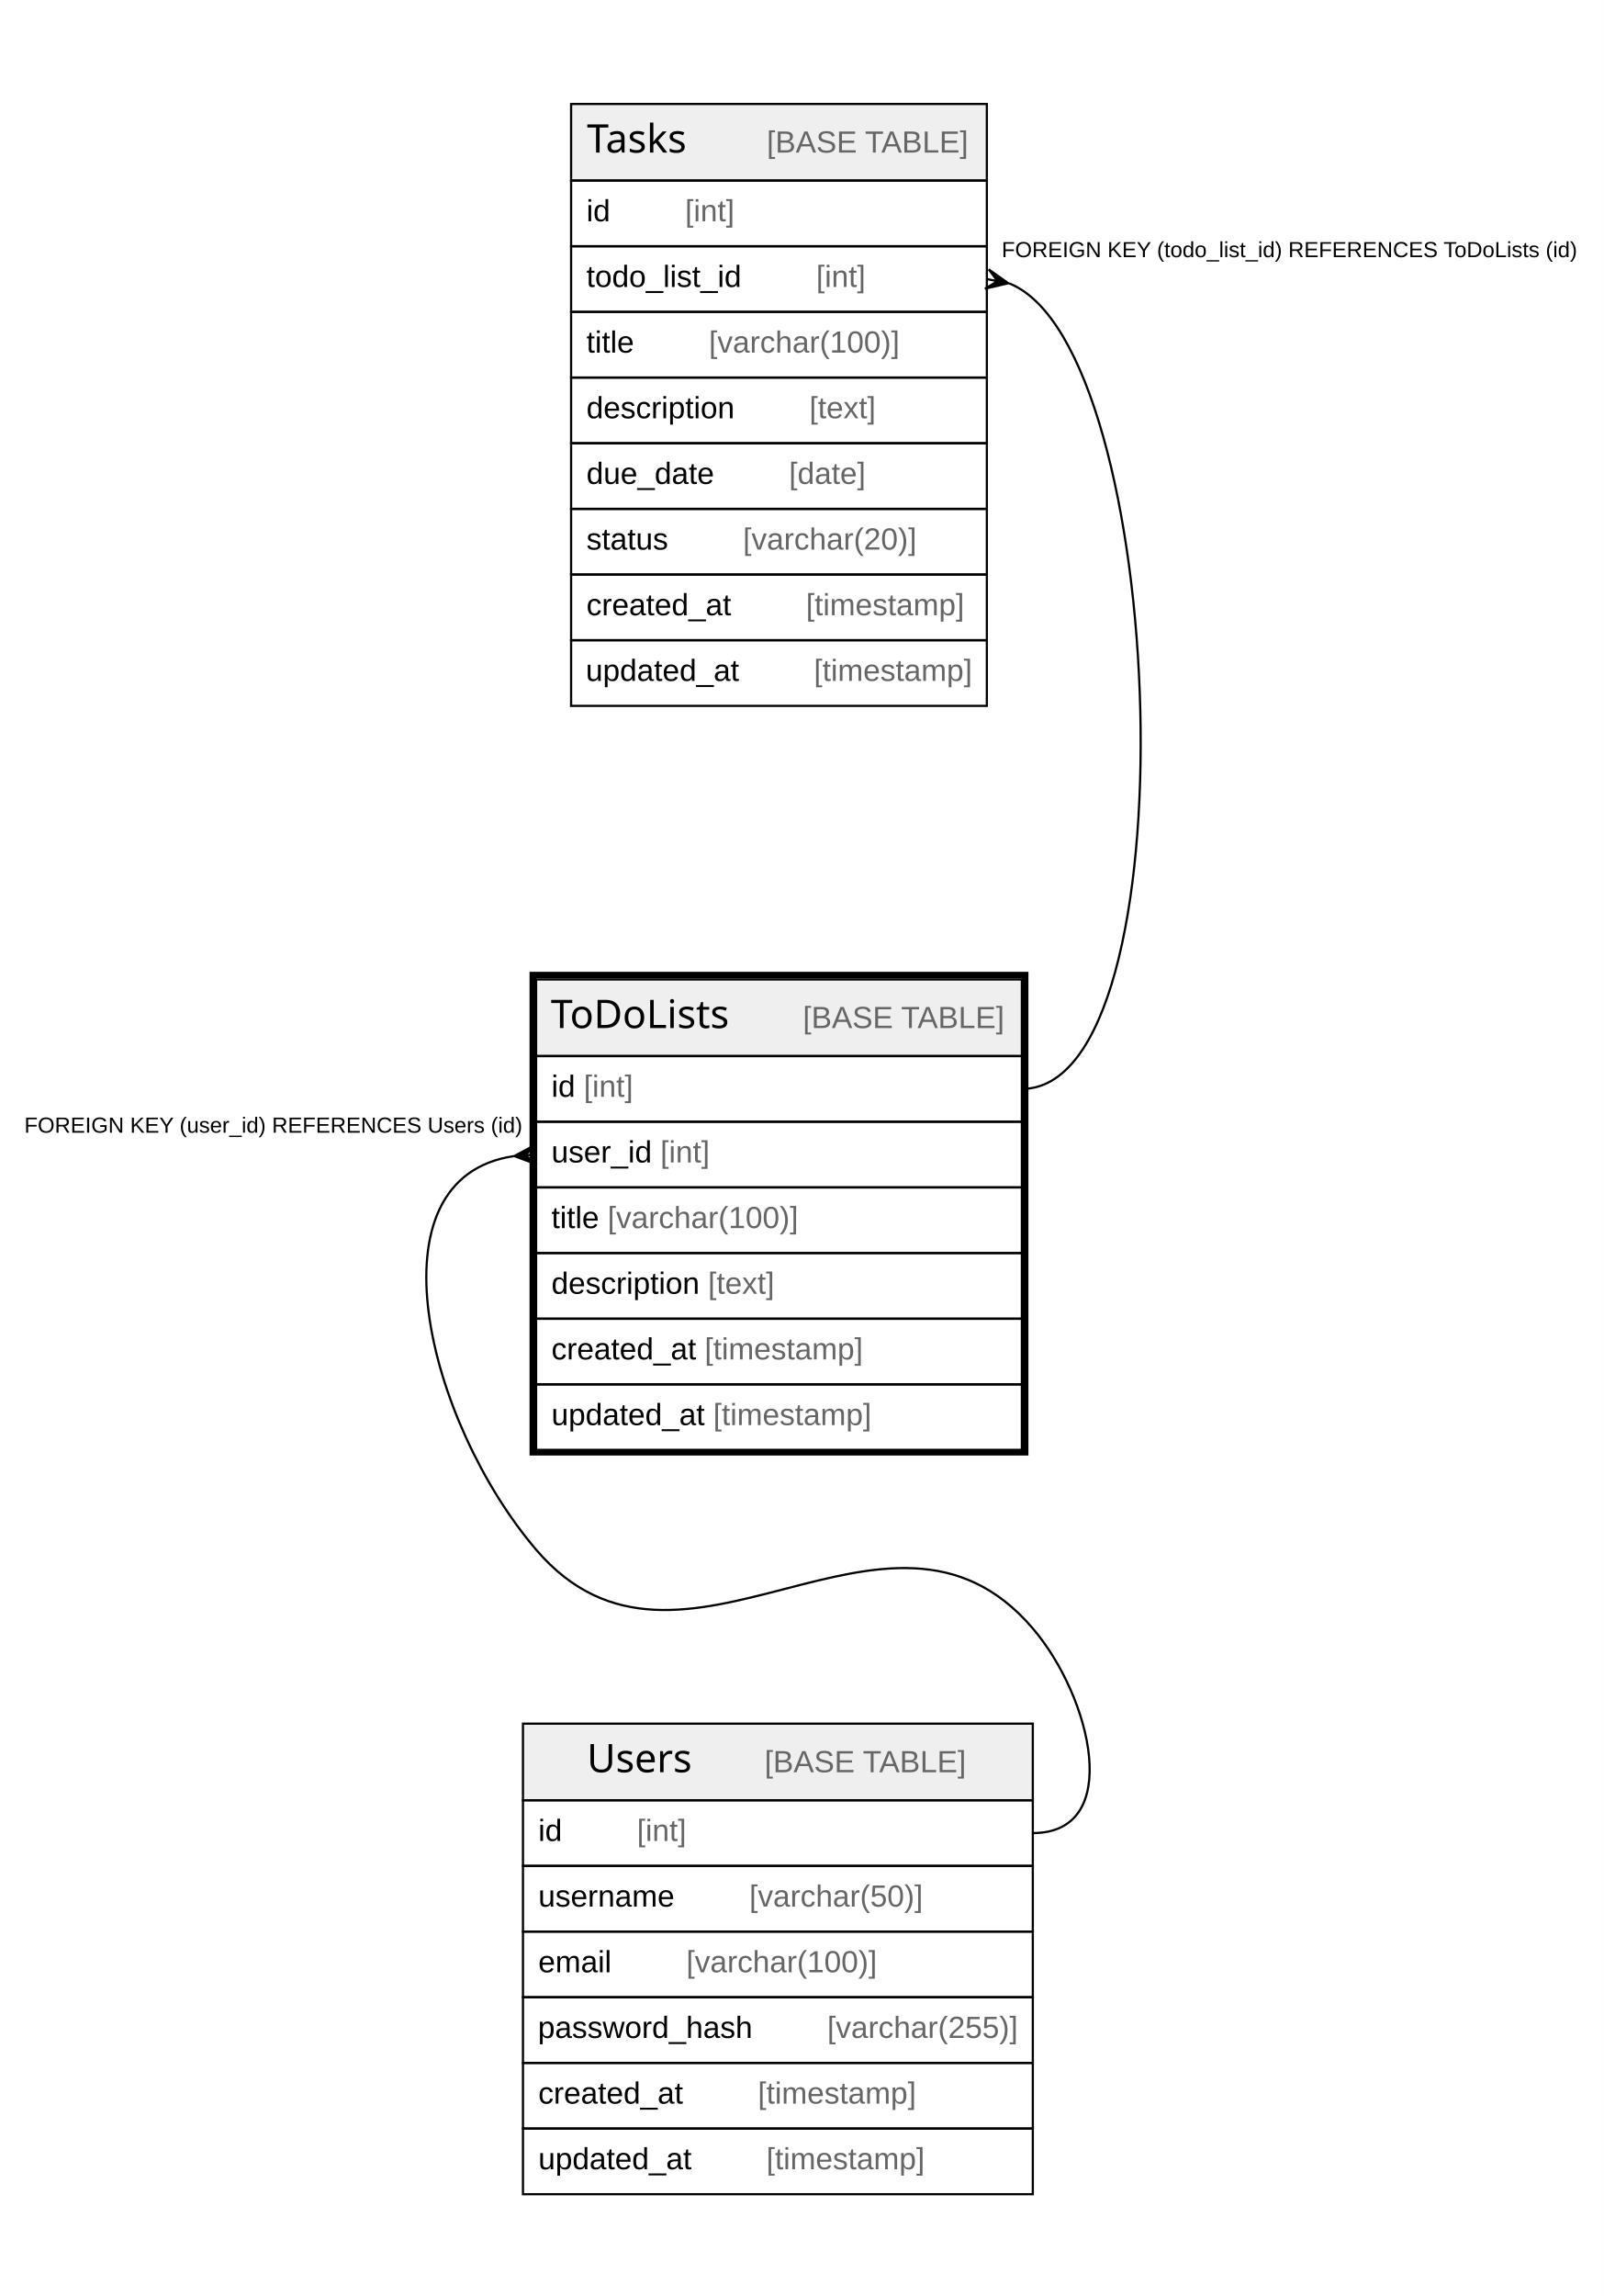
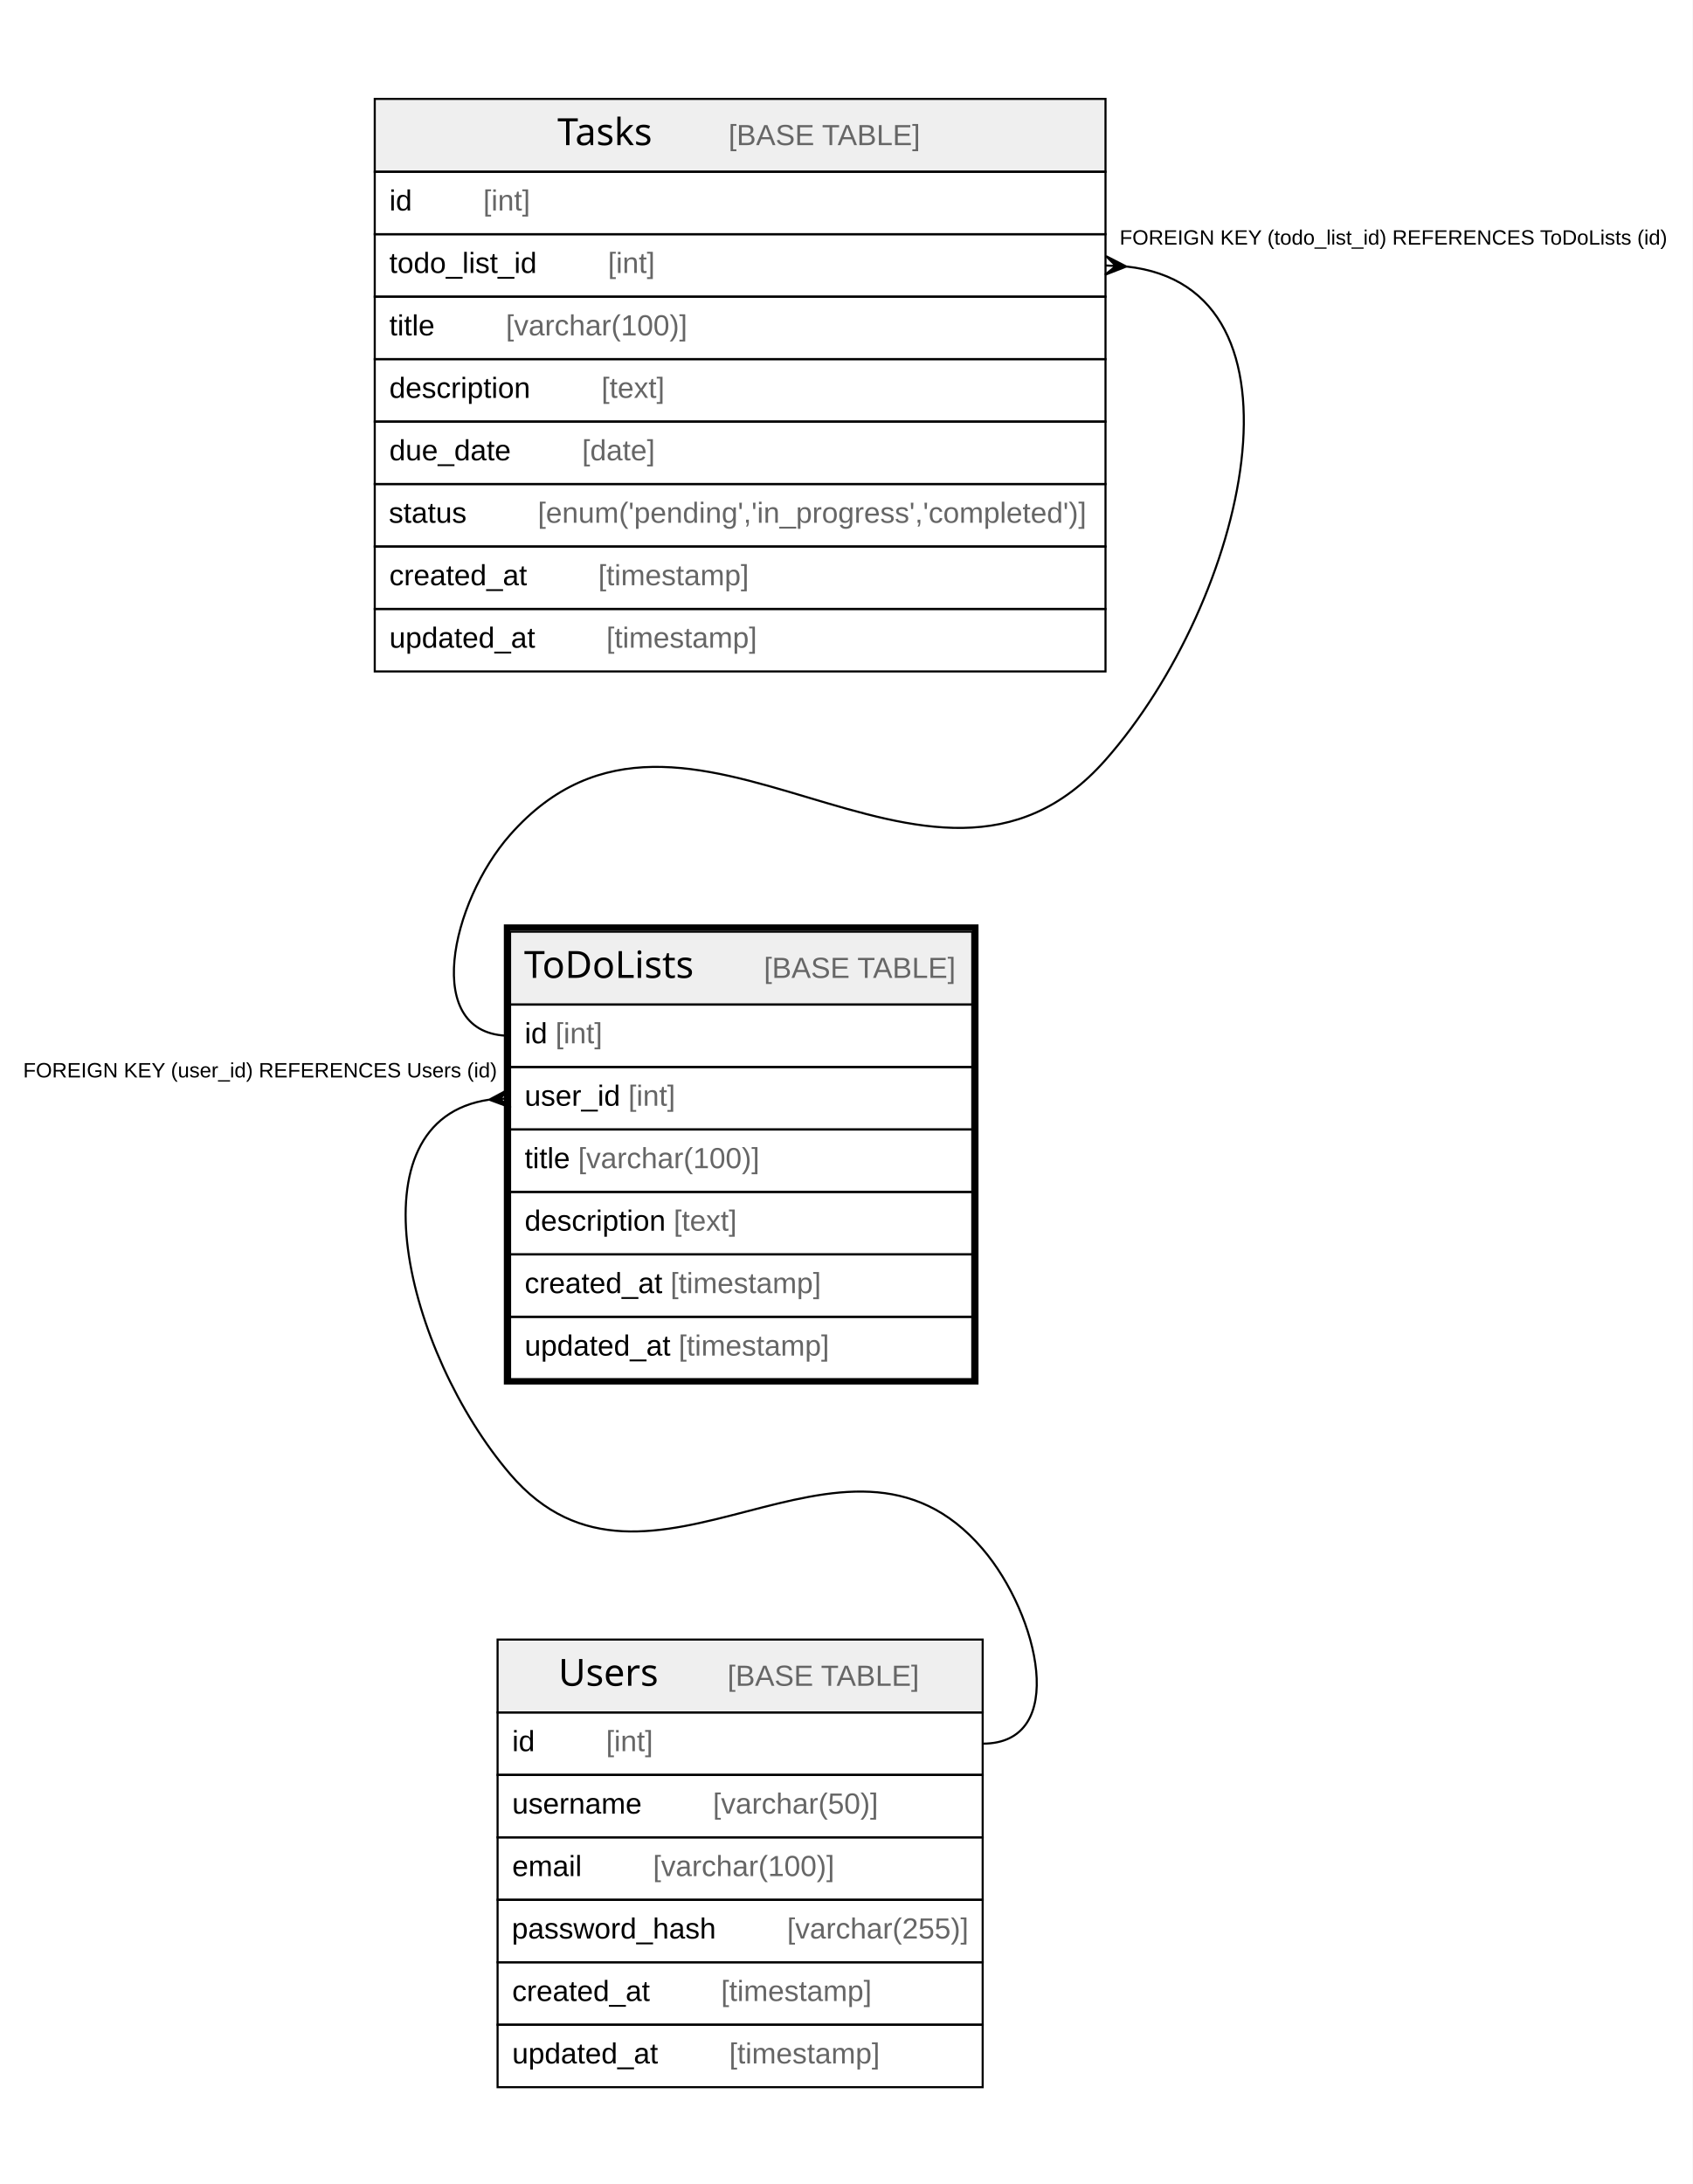
- <svg xmlns="http://www.w3.org/2000/svg" width="733pt" height="1049pt" viewBox="0.00 0.00 733.00 1049.00">
+ <svg xmlns="http://www.w3.org/2000/svg" width="813pt" height="1049pt" viewBox="0.00 0.00 813.00 1049.00">
  <g id="graph0" class="graph" transform="scale(1 1) rotate(0) translate(4 1045)">
-     <polygon fill="#ffffff" stroke="transparent" points="-4,4 -4,-1045 729,-1045 729,4 -4,4" />
+     <polygon fill="#ffffff" stroke="transparent" points="-4,4 -4,-1045 809,-1045 809,4 -4,4" />
    <g id="node1" class="node">
      <polygon fill="#efefef" stroke="transparent" points="241,-562.5 241,-597.5 463,-597.5 463,-562.5 241,-562.5" />
      <polygon fill="none" stroke="#000000" points="241,-562.5 241,-597.5 463,-597.5 463,-562.5 241,-562.5" />
      <text text-anchor="start" x="247.713" y="-575.3" font-family="Arial Bold" font-size="18.00" fill="#000000">ToDoLists</text>
      <text text-anchor="start" x="328.719" y="-575.3" font-family="Arial" font-size="14.00" fill="#000000">    </text>
      <text text-anchor="start" x="362.923" y="-575.3" font-family="Arial" font-size="14.00" fill="#666666">[BASE TABLE]</text>
      <polygon fill="none" stroke="#000000" points="241,-532.5 241,-562.5 463,-562.5 463,-532.5 241,-532.5" />
      <text text-anchor="start" x="248" y="-543.9" font-family="Arial" font-size="14.00" fill="#000000">id </text>
      <text text-anchor="start" x="262.78" y="-543.9" font-family="Arial" font-size="14.00" fill="#666666">[int]</text>
      <polygon fill="none" stroke="#000000" points="241,-502.5 241,-532.5 463,-532.5 463,-502.5 241,-502.5" />
      <text text-anchor="start" x="248" y="-513.9" font-family="Arial" font-size="14.00" fill="#000000">user_id </text>
      <text text-anchor="start" x="297.788" y="-513.9" font-family="Arial" font-size="14.00" fill="#666666">[int]</text>
      <polygon fill="none" stroke="#000000" points="241,-472.5 241,-502.5 463,-502.5 463,-472.5 241,-472.5" />
      <text text-anchor="start" x="248" y="-483.9" font-family="Arial" font-size="14.00" fill="#000000">title </text>
      <text text-anchor="start" x="273.668" y="-483.9" font-family="Arial" font-size="14.00" fill="#666666">[varchar(100)]</text>
      <polygon fill="none" stroke="#000000" points="241,-442.5 241,-472.5 463,-472.5 463,-442.5 241,-442.5" />
      <text text-anchor="start" x="248" y="-453.9" font-family="Arial" font-size="14.00" fill="#000000">description </text>
      <text text-anchor="start" x="319.568" y="-453.9" font-family="Arial" font-size="14.00" fill="#666666">[text]</text>
      <polygon fill="none" stroke="#000000" points="241,-412.5 241,-442.5 463,-442.5 463,-412.5 241,-412.5" />
      <text text-anchor="start" x="248" y="-423.9" font-family="Arial" font-size="14.00" fill="#000000">created_at </text>
      <text text-anchor="start" x="318.028" y="-423.9" font-family="Arial" font-size="14.00" fill="#666666">[timestamp]</text>
      <polygon fill="none" stroke="#000000" points="241,-382.5 241,-412.5 463,-412.5 463,-382.5 241,-382.5" />
      <text text-anchor="start" x="248" y="-393.9" font-family="Arial" font-size="14.00" fill="#000000">updated_at </text>
      <text text-anchor="start" x="321.933" y="-393.9" font-family="Arial" font-size="14.00" fill="#666666">[timestamp]</text>
      <polygon fill="none" stroke="#000000" stroke-width="3" points="239.5,-381.5 239.5,-599.5 464.5,-599.5 464.5,-381.5 239.5,-381.5" />
    </g>
    <g id="node3" class="node">
      <polygon fill="#efefef" stroke="transparent" points="235,-222.5 235,-257.5 468,-257.5 468,-222.5 235,-222.5" />
      <polygon fill="none" stroke="#000000" points="235,-222.5 235,-257.5 468,-257.5 468,-222.5 235,-222.5" />
      <text text-anchor="start" x="264.22" y="-235.3" font-family="Arial Bold" font-size="18.00" fill="#000000">Users</text>
      <text text-anchor="start" x="311.212" y="-235.3" font-family="Arial" font-size="14.00" fill="#000000">    </text>
      <text text-anchor="start" x="345.417" y="-235.3" font-family="Arial" font-size="14.00" fill="#666666">[BASE TABLE]</text>
      <polygon fill="none" stroke="#000000" points="235,-192.5 235,-222.5 468,-222.5 468,-192.5 235,-192.5" />
      <text text-anchor="start" x="242" y="-203.9" font-family="Arial" font-size="14.00" fill="#000000">id    </text>
      <text text-anchor="start" x="287.094" y="-203.9" font-family="Arial" font-size="14.00" fill="#666666">[int]</text>
      <polygon fill="none" stroke="#000000" points="235,-162.5 235,-192.5 468,-192.5 468,-162.5 235,-162.5" />
      <text text-anchor="start" x="242" y="-173.9" font-family="Arial" font-size="14.00" fill="#000000">username    </text>
      <text text-anchor="start" x="338.439" y="-173.9" font-family="Arial" font-size="14.00" fill="#666666">[varchar(50)]</text>
      <polygon fill="none" stroke="#000000" points="235,-132.5 235,-162.5 468,-162.5 468,-132.5 235,-132.5" />
      <text text-anchor="start" x="242" y="-143.9" font-family="Arial" font-size="14.00" fill="#000000">email    </text>
      <text text-anchor="start" x="309.644" y="-143.9" font-family="Arial" font-size="14.00" fill="#666666">[varchar(100)]</text>
      <polygon fill="none" stroke="#000000" points="235,-102.5 235,-132.5 468,-132.5 468,-102.5 235,-102.5" />
      <text text-anchor="start" x="241.824" y="-113.9" font-family="Arial" font-size="14.00" fill="#000000">password_hash    </text>
      <text text-anchor="start" x="374.057" y="-113.9" font-family="Arial" font-size="14.00" fill="#666666">[varchar(255)]</text>
      <polygon fill="none" stroke="#000000" points="235,-72.5 235,-102.5 468,-102.5 468,-72.5 235,-72.5" />
      <text text-anchor="start" x="242" y="-83.9" font-family="Arial" font-size="14.00" fill="#000000">created_at    </text>
      <text text-anchor="start" x="342.342" y="-83.9" font-family="Arial" font-size="14.00" fill="#666666">[timestamp]</text>
      <polygon fill="none" stroke="#000000" points="235,-42.5 235,-72.5 468,-72.5 468,-42.5 235,-42.5" />
      <text text-anchor="start" x="242" y="-53.9" font-family="Arial" font-size="14.00" fill="#000000">updated_at    </text>
      <text text-anchor="start" x="346.247" y="-53.9" font-family="Arial" font-size="14.00" fill="#666666">[timestamp]</text>
    </g>
    <g id="edge2" class="edge">
      <path fill="none" stroke="#000000" d="M230.837,-516.793C163.353,-506.882 191.246,-395.266 241,-337 307.333,-259.318 401.667,-378.682 468,-301 494.985,-269.398 509.556,-207.5 468,-207.5" />
      <polygon fill="#000000" stroke="#000000" points="231.024,-516.806 240.688,-521.989 236.012,-517.153 241,-517.5 241,-517.5 241,-517.5 236.012,-517.153 241.312,-513.011 231.024,-516.806 231.024,-516.806" />
      <text text-anchor="start" x="7.115" y="-527.5" font-family="Arial" font-size="10.00" fill="#000000">FOREIGN KEY (user_id) REFERENCES Users (id)</text>
    </g>
    <g id="node2" class="node">
-       <polygon fill="#efefef" stroke="transparent" points="257,-962.5 257,-997.5 447,-997.5 447,-962.5 257,-962.5" />
-       <polygon fill="none" stroke="#000000" points="257,-962.5 257,-997.5 447,-997.5 447,-962.5 257,-962.5" />
-       <text text-anchor="start" x="264.215" y="-975.3" font-family="Arial Bold" font-size="18.00" fill="#000000">Tasks</text>
-       <text text-anchor="start" x="312.217" y="-975.3" font-family="Arial" font-size="14.00" fill="#000000">    </text>
-       <text text-anchor="start" x="346.422" y="-975.3" font-family="Arial" font-size="14.00" fill="#666666">[BASE TABLE]</text>
-       <polygon fill="none" stroke="#000000" points="257,-932.5 257,-962.5 447,-962.5 447,-932.5 257,-932.5" />
-       <text text-anchor="start" x="264" y="-943.9" font-family="Arial" font-size="14.00" fill="#000000">id    </text>
-       <text text-anchor="start" x="309.094" y="-943.9" font-family="Arial" font-size="14.00" fill="#666666">[int]</text>
-       <polygon fill="none" stroke="#000000" points="257,-902.5 257,-932.5 447,-932.5 447,-902.5 257,-902.5" />
-       <text text-anchor="start" x="264" y="-913.9" font-family="Arial" font-size="14.00" fill="#000000">todo_list_id    </text>
-       <text text-anchor="start" x="369.001" y="-913.9" font-family="Arial" font-size="14.00" fill="#666666">[int]</text>
-       <polygon fill="none" stroke="#000000" points="257,-872.5 257,-902.5 447,-902.5 447,-872.5 257,-872.5" />
-       <text text-anchor="start" x="264" y="-883.9" font-family="Arial" font-size="14.00" fill="#000000">title    </text>
-       <text text-anchor="start" x="319.982" y="-883.9" font-family="Arial" font-size="14.00" fill="#666666">[varchar(100)]</text>
-       <polygon fill="none" stroke="#000000" points="257,-842.5 257,-872.5 447,-872.5 447,-842.5 257,-842.5" />
-       <text text-anchor="start" x="264" y="-853.9" font-family="Arial" font-size="14.00" fill="#000000">description    </text>
-       <text text-anchor="start" x="365.882" y="-853.9" font-family="Arial" font-size="14.00" fill="#666666">[text]</text>
-       <polygon fill="none" stroke="#000000" points="257,-812.5 257,-842.5 447,-842.5 447,-812.5 257,-812.5" />
-       <text text-anchor="start" x="264" y="-823.9" font-family="Arial" font-size="14.00" fill="#000000">due_date    </text>
-       <text text-anchor="start" x="356.574" y="-823.9" font-family="Arial" font-size="14.00" fill="#666666">[date]</text>
-       <polygon fill="none" stroke="#000000" points="257,-782.5 257,-812.5 447,-812.5 447,-782.5 257,-782.5" />
-       <text text-anchor="start" x="264" y="-793.9" font-family="Arial" font-size="14.00" fill="#000000">status    </text>
-       <text text-anchor="start" x="335.551" y="-793.9" font-family="Arial" font-size="14.00" fill="#666666">[varchar(20)]</text>
-       <polygon fill="none" stroke="#000000" points="257,-752.5 257,-782.5 447,-782.5 447,-752.5 257,-752.5" />
-       <text text-anchor="start" x="264" y="-763.9" font-family="Arial" font-size="14.00" fill="#000000">created_at    </text>
-       <text text-anchor="start" x="364.342" y="-763.9" font-family="Arial" font-size="14.00" fill="#666666">[timestamp]</text>
-       <polygon fill="none" stroke="#000000" points="257,-722.5 257,-752.5 447,-752.5 447,-722.5 257,-722.5" />
-       <text text-anchor="start" x="263.708" y="-733.9" font-family="Arial" font-size="14.00" fill="#000000">updated_at    </text>
-       <text text-anchor="start" x="367.954" y="-733.9" font-family="Arial" font-size="14.00" fill="#666666">[timestamp]</text>
+       <polygon fill="#efefef" stroke="transparent" points="176,-962.5 176,-997.5 527,-997.5 527,-962.5 176,-962.5" />
+       <polygon fill="none" stroke="#000000" points="176,-962.5 176,-997.5 527,-997.5 527,-962.5 176,-962.5" />
+       <text text-anchor="start" x="263.715" y="-975.3" font-family="Arial Bold" font-size="18.00" fill="#000000">Tasks</text>
+       <text text-anchor="start" x="311.717" y="-975.3" font-family="Arial" font-size="14.00" fill="#000000">    </text>
+       <text text-anchor="start" x="345.922" y="-975.3" font-family="Arial" font-size="14.00" fill="#666666">[BASE TABLE]</text>
+       <polygon fill="none" stroke="#000000" points="176,-932.5 176,-962.5 527,-962.5 527,-932.5 176,-932.5" />
+       <text text-anchor="start" x="183" y="-943.9" font-family="Arial" font-size="14.00" fill="#000000">id    </text>
+       <text text-anchor="start" x="228.094" y="-943.9" font-family="Arial" font-size="14.00" fill="#666666">[int]</text>
+       <polygon fill="none" stroke="#000000" points="176,-902.5 176,-932.5 527,-932.5 527,-902.5 176,-902.5" />
+       <text text-anchor="start" x="183" y="-913.9" font-family="Arial" font-size="14.00" fill="#000000">todo_list_id    </text>
+       <text text-anchor="start" x="288.001" y="-913.9" font-family="Arial" font-size="14.00" fill="#666666">[int]</text>
+       <polygon fill="none" stroke="#000000" points="176,-872.5 176,-902.5 527,-902.5 527,-872.5 176,-872.5" />
+       <text text-anchor="start" x="183" y="-883.9" font-family="Arial" font-size="14.00" fill="#000000">title    </text>
+       <text text-anchor="start" x="238.982" y="-883.9" font-family="Arial" font-size="14.00" fill="#666666">[varchar(100)]</text>
+       <polygon fill="none" stroke="#000000" points="176,-842.5 176,-872.5 527,-872.5 527,-842.5 176,-842.5" />
+       <text text-anchor="start" x="183" y="-853.9" font-family="Arial" font-size="14.00" fill="#000000">description    </text>
+       <text text-anchor="start" x="284.882" y="-853.9" font-family="Arial" font-size="14.00" fill="#666666">[text]</text>
+       <polygon fill="none" stroke="#000000" points="176,-812.5 176,-842.5 527,-842.5 527,-812.5 176,-812.5" />
+       <text text-anchor="start" x="183" y="-823.9" font-family="Arial" font-size="14.00" fill="#000000">due_date    </text>
+       <text text-anchor="start" x="275.574" y="-823.9" font-family="Arial" font-size="14.00" fill="#666666">[date]</text>
+       <polygon fill="none" stroke="#000000" points="176,-782.5 176,-812.5 527,-812.5 527,-782.5 176,-782.5" />
+       <text text-anchor="start" x="182.752" y="-793.9" font-family="Arial" font-size="14.00" fill="#000000">status    </text>
+       <text text-anchor="start" x="254.304" y="-793.9" font-family="Arial" font-size="14.00" fill="#666666">[enum('pending','in_progress','completed')]</text>
+       <polygon fill="none" stroke="#000000" points="176,-752.5 176,-782.5 527,-782.5 527,-752.5 176,-752.5" />
+       <text text-anchor="start" x="183" y="-763.9" font-family="Arial" font-size="14.00" fill="#000000">created_at    </text>
+       <text text-anchor="start" x="283.342" y="-763.9" font-family="Arial" font-size="14.00" fill="#666666">[timestamp]</text>
+       <polygon fill="none" stroke="#000000" points="176,-722.5 176,-752.5 527,-752.5 527,-722.5 176,-722.5" />
+       <text text-anchor="start" x="183" y="-733.9" font-family="Arial" font-size="14.00" fill="#000000">updated_at    </text>
+       <text text-anchor="start" x="287.247" y="-733.9" font-family="Arial" font-size="14.00" fill="#666666">[timestamp]</text>
    </g>
    <g id="edge1" class="edge">
-       <path fill="none" stroke="#000000" d="M457.239,-915.509C530.493,-886.386 541.763,-547.5 463,-547.5" />
-       <polygon fill="#000000" stroke="#000000" points="456.816,-915.591 446.141,-913.083 451.908,-916.546 447,-917.5 447,-917.5 447,-917.5 451.908,-916.546 447.859,-921.917 456.816,-915.591 456.816,-915.591" />
-       <text text-anchor="start" x="453.774" y="-927.5" font-family="Arial" font-size="10.00" fill="#000000">FOREIGN KEY (todo_list_id) REFERENCES ToDoLists (id)</text>
+       <path fill="none" stroke="#000000" d="M537.051,-916.985C630.145,-907.073 594.505,-756.534 527,-680 442.255,-583.919 325.745,-740.081 241,-644 212.63,-611.835 198.111,-547.5 241,-547.5" />
+       <polygon fill="#000000" stroke="#000000" points="536.987,-916.988 526.77,-913.006 531.993,-917.244 527,-917.5 527,-917.5 527,-917.5 531.993,-917.244 527.23,-921.994 536.987,-916.988 536.987,-916.988" />
+       <text text-anchor="start" x="533.774" y="-927.5" font-family="Arial" font-size="10.00" fill="#000000">FOREIGN KEY (todo_list_id) REFERENCES ToDoLists (id)</text>
    </g>
  </g>
</svg>
